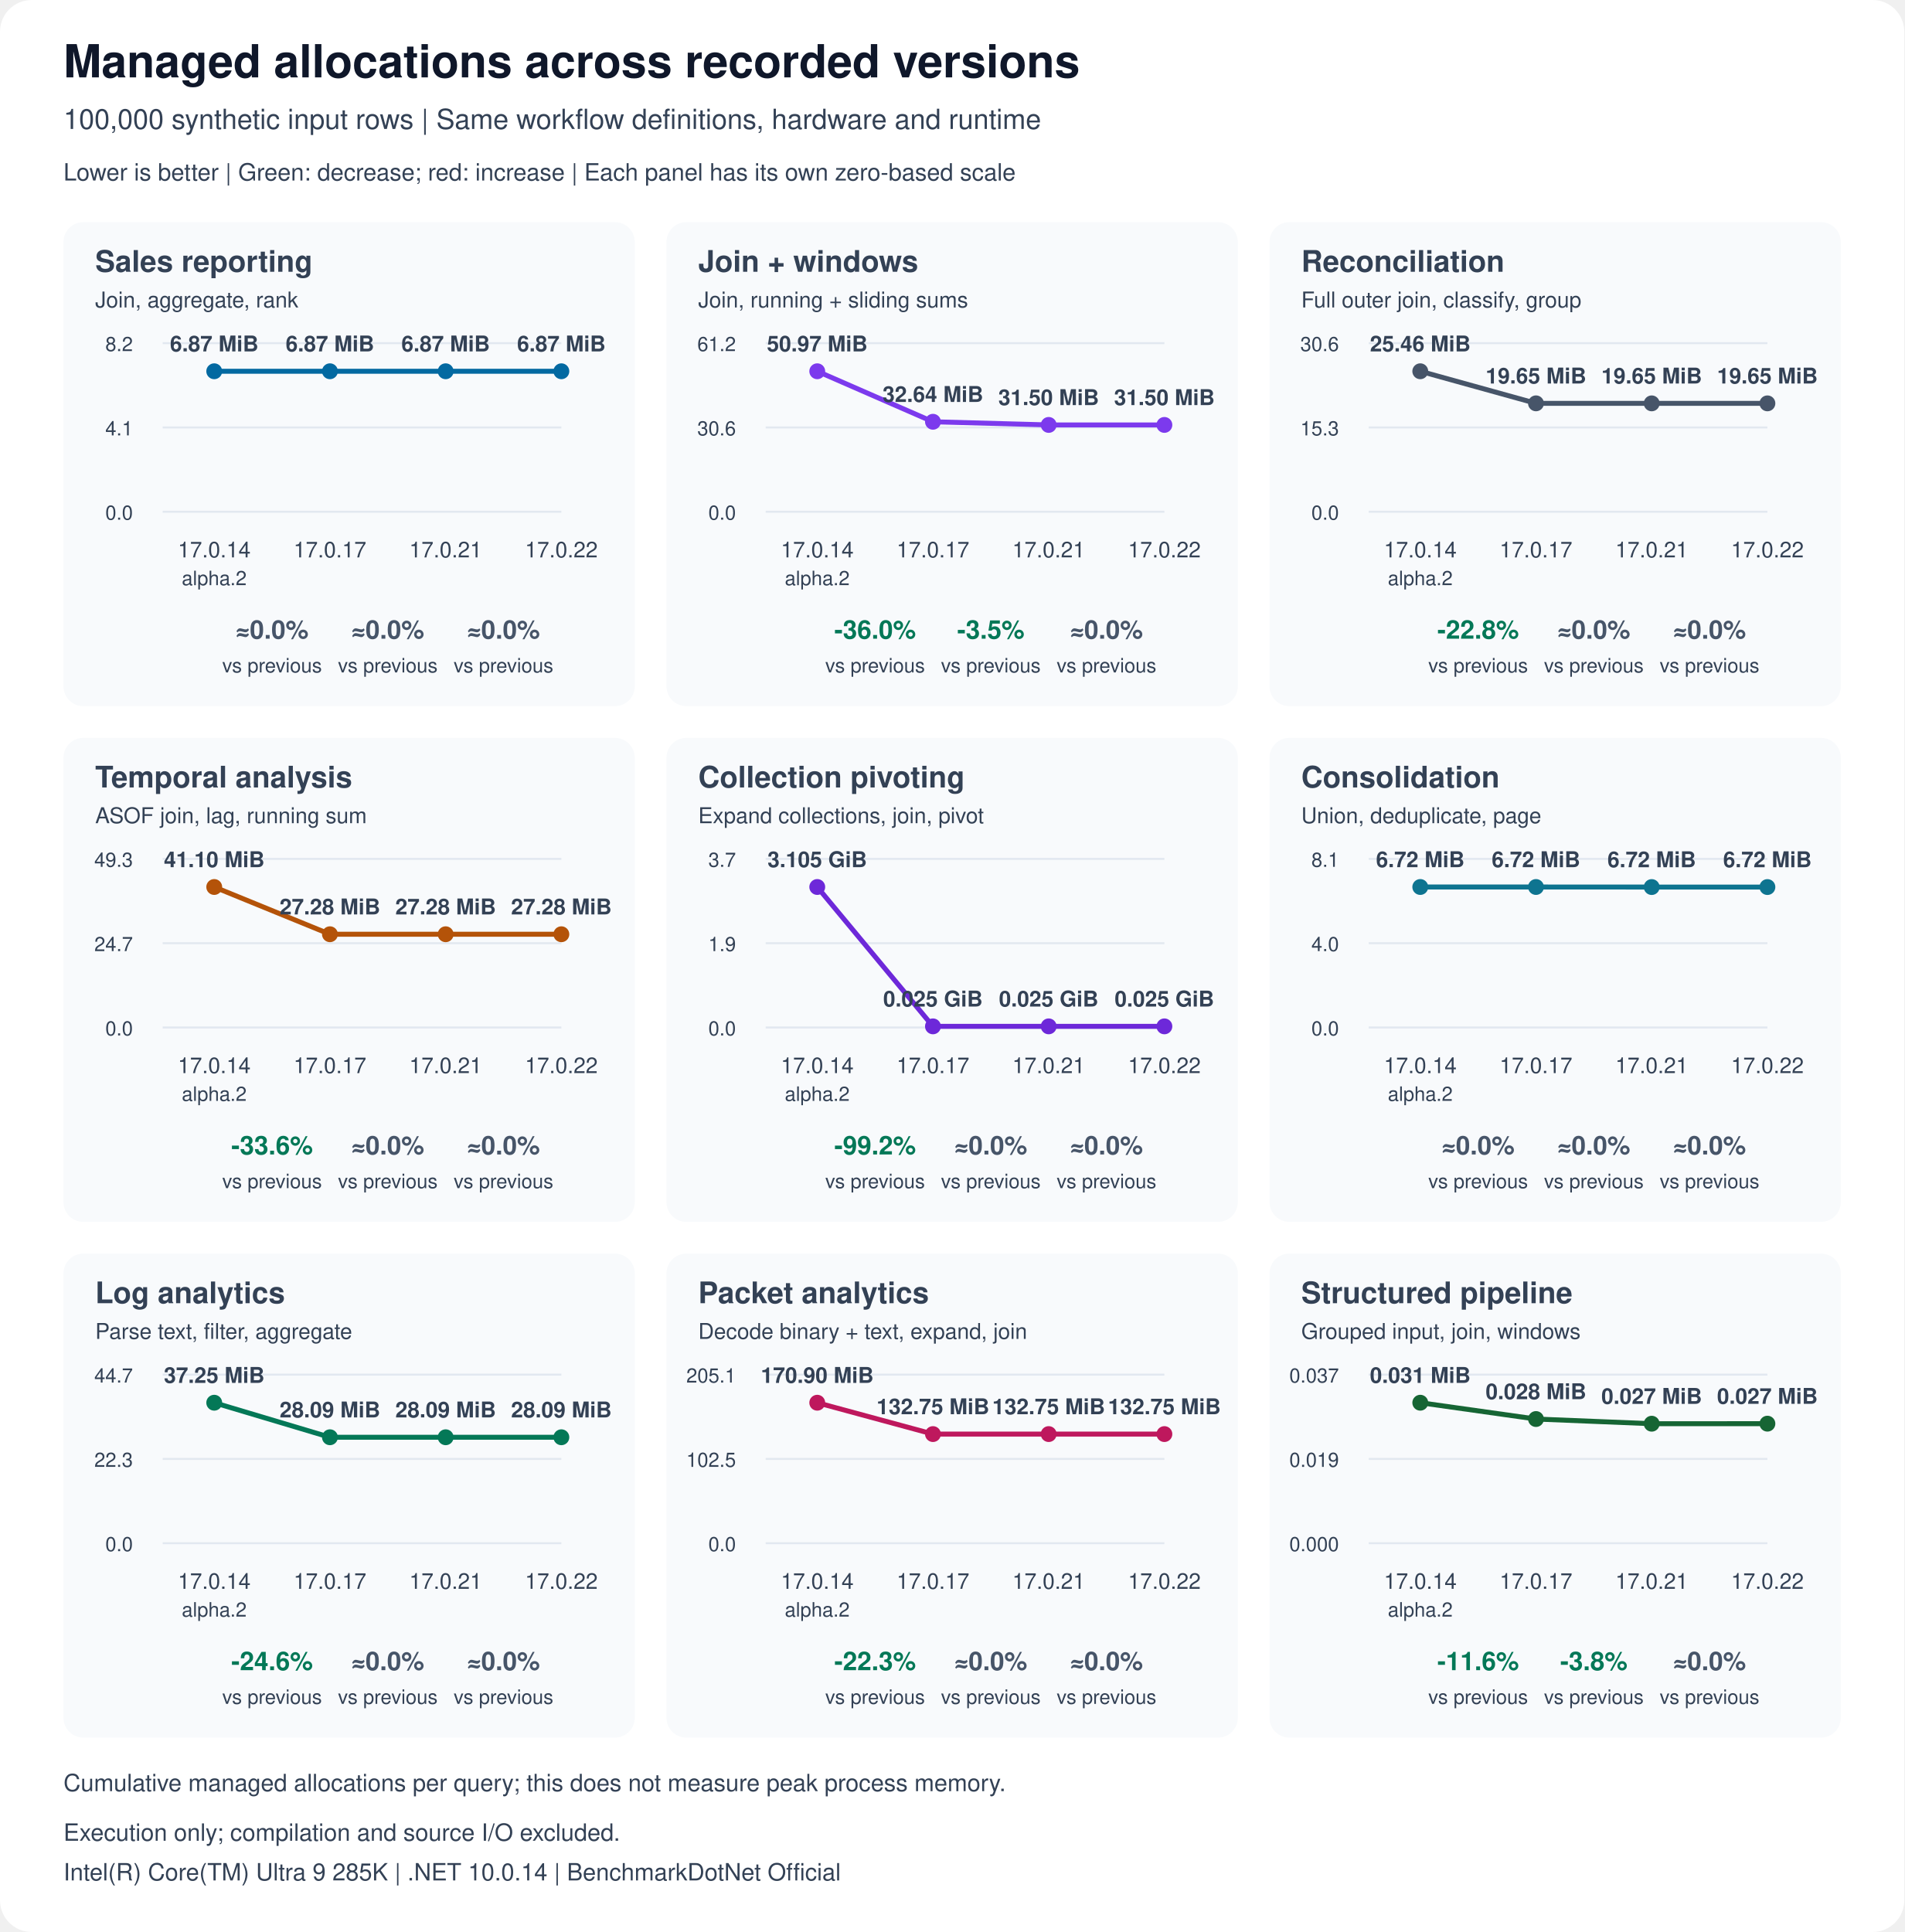
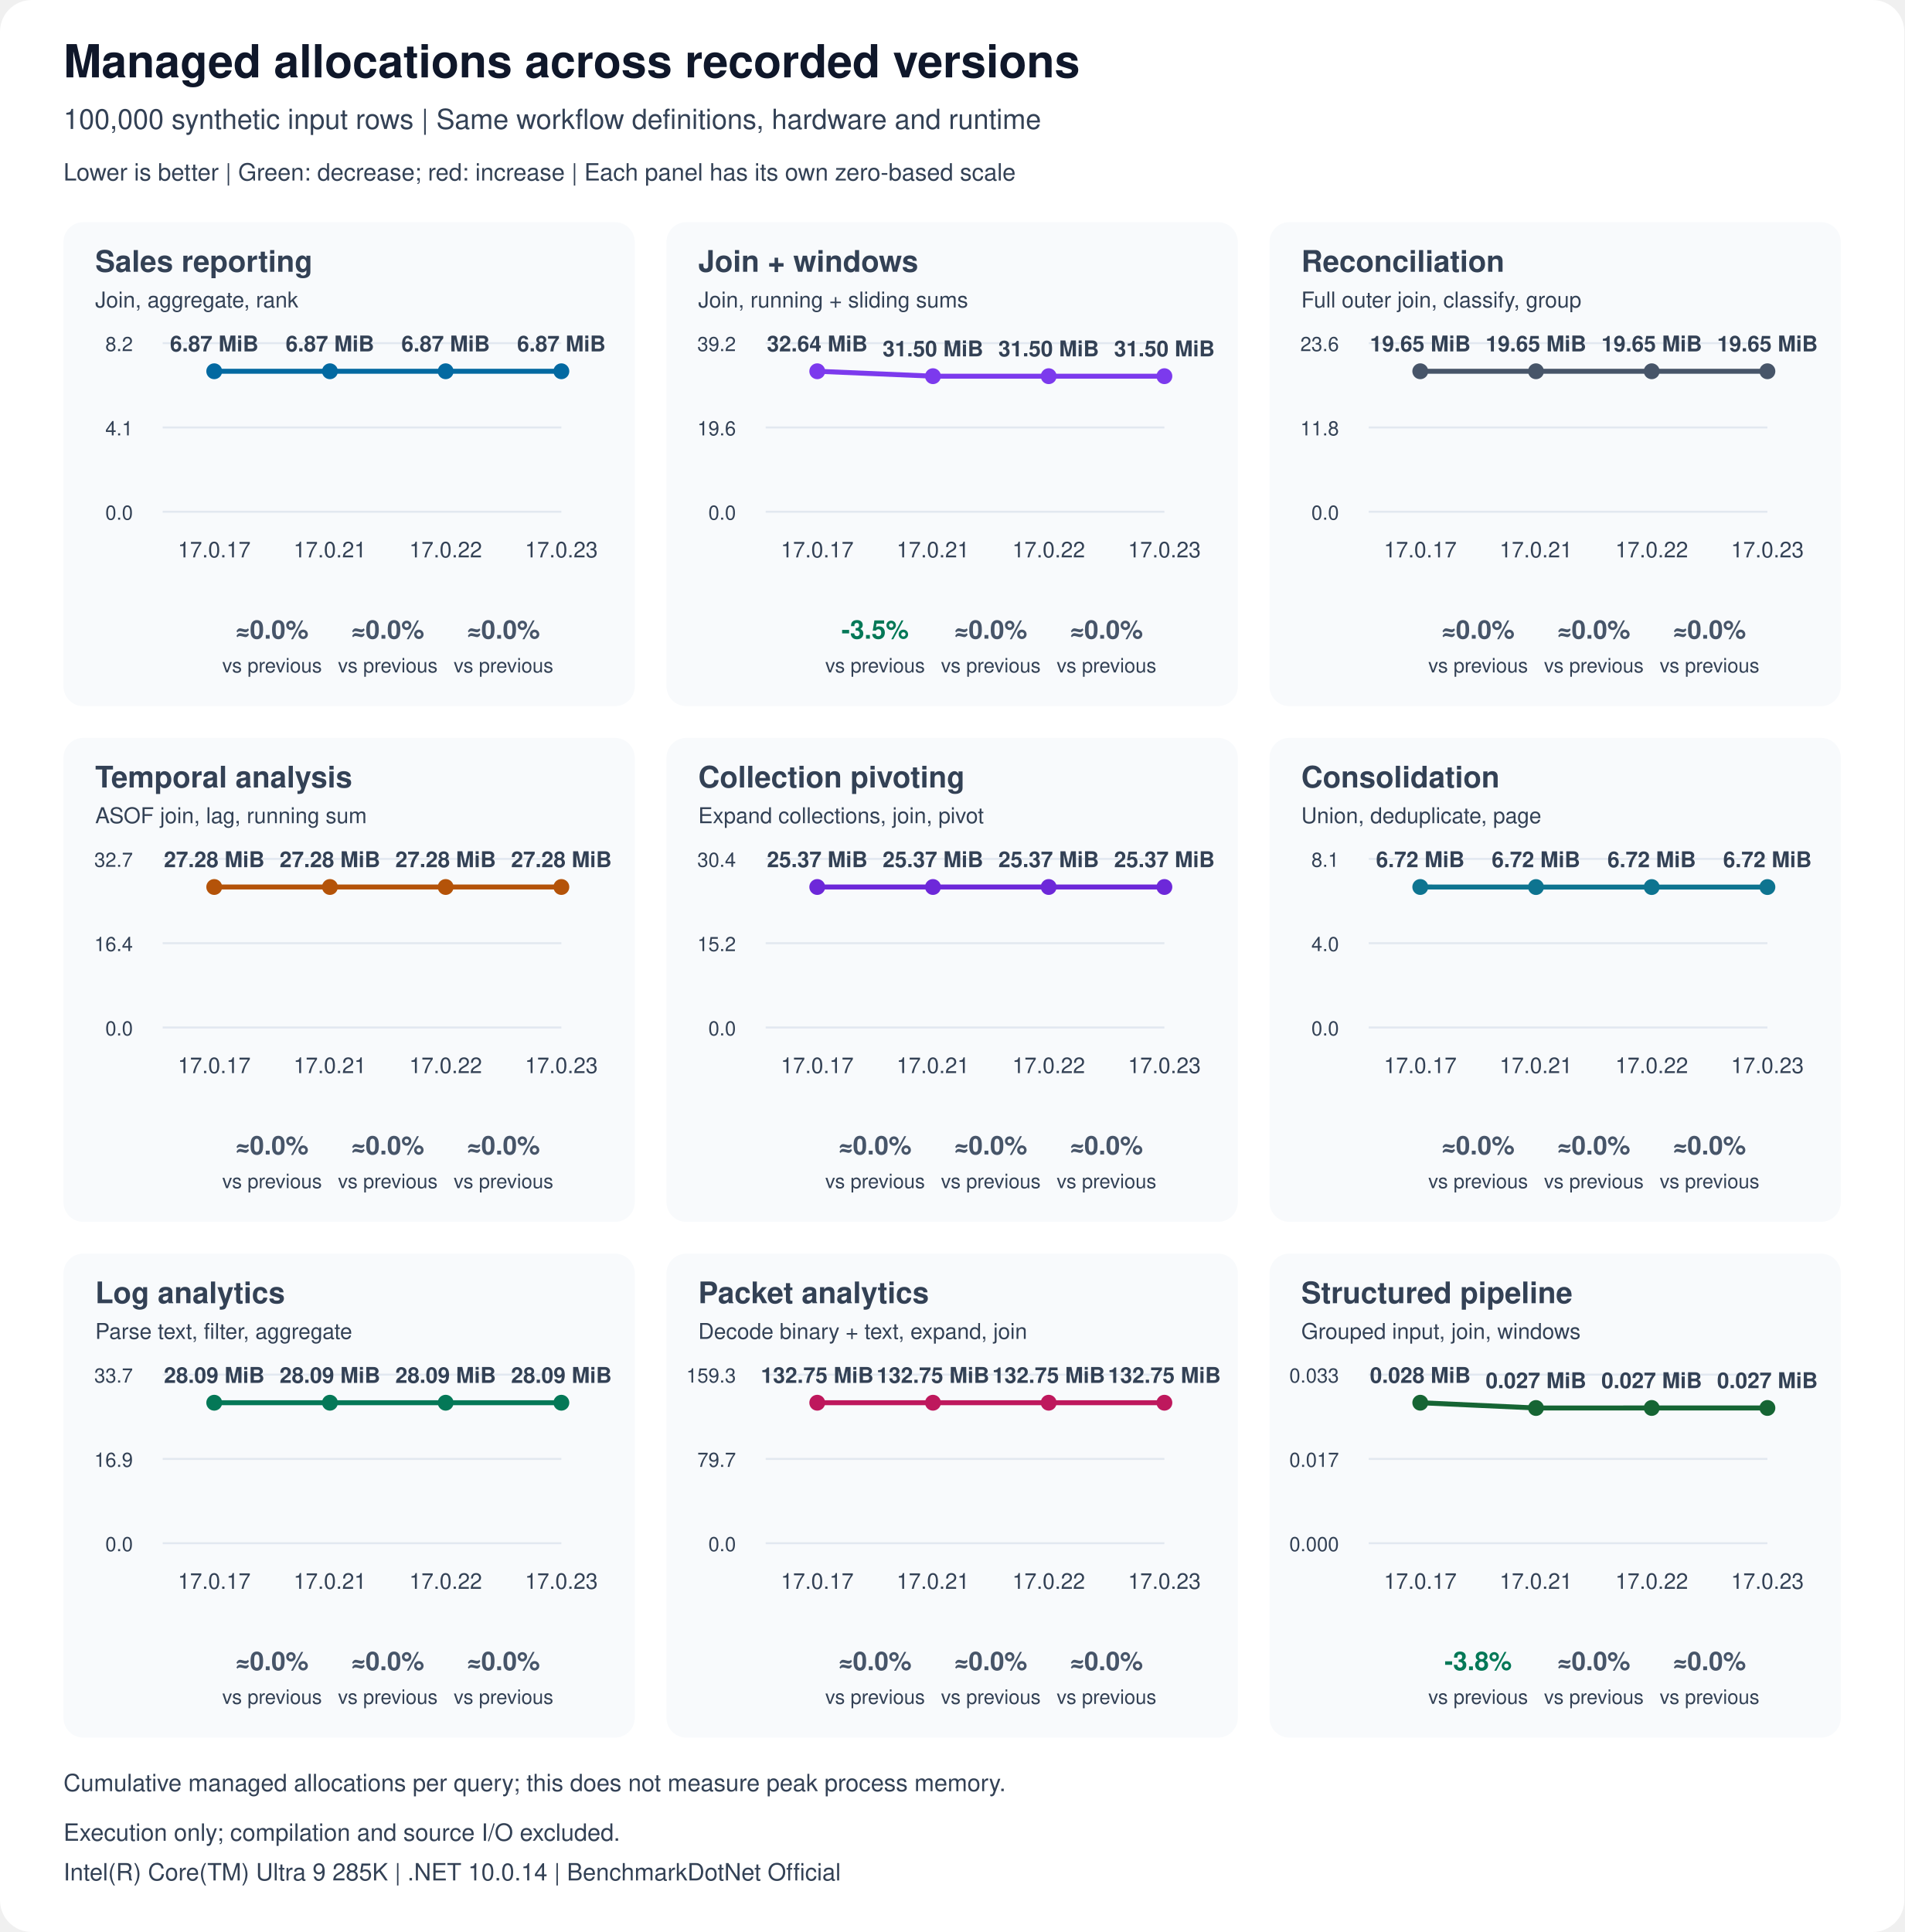
<svg xmlns="http://www.w3.org/2000/svg" width="960" height="974" viewBox="0 0 960 974" role="img" aria-labelledby="title description">
  <rect width="960" height="974" rx="16" fill="#ffffff" />
  <g font-family="Segoe UI, Helvetica, Arial, sans-serif">
    <text x="32.00" y="39.00" font-size="23" fill="#0f172a" text-anchor="start" font-weight="700">Managed allocations across recorded versions</text>
    <text x="32.00" y="65.00" font-size="14" fill="#334155" text-anchor="start" font-weight="400">100,000 synthetic input rows | Same workflow definitions, hardware and runtime</text>
    <text x="32.00" y="91.00" font-size="12" fill="#334155" text-anchor="start" font-weight="400">Lower is better | Green: decrease; red: increase | Each panel has its own zero-based scale</text>
    <rect x="32" y="112" width="288" height="244" rx="10" fill="#f8fafc" />
    <text x="48.00" y="137.00" font-size="15" fill="#334155" text-anchor="start" font-weight="600">Sales reporting</text>
    <text x="48.00" y="155.00" font-size="11" fill="#334155" text-anchor="start" font-weight="400">Join, aggregate, rank</text>
    <line x1="82.00" y1="258.00" x2="283.00" y2="258.00" stroke="#e2e8f0" stroke-width="1" />
    <text x="67.00" y="262.00" font-size="10" fill="#334155" text-anchor="end" font-weight="400">0.0</text>
    <line x1="82.00" y1="215.50" x2="283.00" y2="215.50" stroke="#e2e8f0" stroke-width="1" />
    <text x="67.00" y="219.50" font-size="10" fill="#334155" text-anchor="end" font-weight="400">4.1</text>
    <line x1="82.00" y1="173.00" x2="283.00" y2="173.00" stroke="#e2e8f0" stroke-width="1" />
    <text x="67.00" y="177.00" font-size="10" fill="#334155" text-anchor="end" font-weight="400">8.2</text>
    <polyline points="108.00,187.17 166.33,187.17 224.67,187.17 283.00,187.17" fill="none" stroke="#0369a1" stroke-width="2.5" />
    <circle cx="108.00" cy="187.17" r="4" fill="#0369a1" />
    <text x="108.00" y="177.17" font-size="11" fill="#334155" text-anchor="middle" font-weight="600">6.87 MiB</text>
-     <text x="108.00" y="281.00" font-size="11" fill="#334155" text-anchor="middle" font-weight="400">17.0.14</text>
-     <text x="108.00" y="295.00" font-size="10" fill="#334155" text-anchor="middle" font-weight="400">alpha.2</text>
+     <text x="108.00" y="281.00" font-size="11" fill="#334155" text-anchor="middle" font-weight="400">17.0.17</text>
    <circle cx="166.33" cy="187.17" r="4" fill="#0369a1" />
    <text x="166.33" y="177.17" font-size="11" fill="#334155" text-anchor="middle" font-weight="600">6.87 MiB</text>
-     <text x="166.33" y="281.00" font-size="11" fill="#334155" text-anchor="middle" font-weight="400">17.0.17</text>
+     <text x="166.33" y="281.00" font-size="11" fill="#334155" text-anchor="middle" font-weight="400">17.0.21</text>
    <text x="137.17" y="322.00" font-size="13" fill="#475569" text-anchor="middle" font-weight="600">≈0.0%</text>
    <text x="137.17" y="339.00" font-size="10" fill="#334155" text-anchor="middle" font-weight="400">vs previous</text>
    <circle cx="224.67" cy="187.17" r="4" fill="#0369a1" />
    <text x="224.67" y="177.17" font-size="11" fill="#334155" text-anchor="middle" font-weight="600">6.87 MiB</text>
-     <text x="224.67" y="281.00" font-size="11" fill="#334155" text-anchor="middle" font-weight="400">17.0.21</text>
+     <text x="224.67" y="281.00" font-size="11" fill="#334155" text-anchor="middle" font-weight="400">17.0.22</text>
    <text x="195.50" y="322.00" font-size="13" fill="#475569" text-anchor="middle" font-weight="600">≈0.0%</text>
    <text x="195.50" y="339.00" font-size="10" fill="#334155" text-anchor="middle" font-weight="400">vs previous</text>
    <circle cx="283.00" cy="187.17" r="4" fill="#0369a1" />
    <text x="283.00" y="177.17" font-size="11" fill="#334155" text-anchor="middle" font-weight="600">6.87 MiB</text>
-     <text x="283.00" y="281.00" font-size="11" fill="#334155" text-anchor="middle" font-weight="400">17.0.22</text>
+     <text x="283.00" y="281.00" font-size="11" fill="#334155" text-anchor="middle" font-weight="400">17.0.23</text>
    <text x="253.83" y="322.00" font-size="13" fill="#475569" text-anchor="middle" font-weight="600">≈0.0%</text>
    <text x="253.83" y="339.00" font-size="10" fill="#334155" text-anchor="middle" font-weight="400">vs previous</text>
    <rect x="336" y="112" width="288" height="244" rx="10" fill="#f8fafc" />
    <text x="352.00" y="137.00" font-size="15" fill="#334155" text-anchor="start" font-weight="600">Join + windows</text>
    <text x="352.00" y="155.00" font-size="11" fill="#334155" text-anchor="start" font-weight="400">Join, running + sliding sums</text>
    <line x1="386.00" y1="258.00" x2="587.00" y2="258.00" stroke="#e2e8f0" stroke-width="1" />
    <text x="371.00" y="262.00" font-size="10" fill="#334155" text-anchor="end" font-weight="400">0.0</text>
    <line x1="386.00" y1="215.50" x2="587.00" y2="215.50" stroke="#e2e8f0" stroke-width="1" />
-     <text x="371.00" y="219.50" font-size="10" fill="#334155" text-anchor="end" font-weight="400">30.6</text>
+     <text x="371.00" y="219.50" font-size="10" fill="#334155" text-anchor="end" font-weight="400">19.6</text>
    <line x1="386.00" y1="173.00" x2="587.00" y2="173.00" stroke="#e2e8f0" stroke-width="1" />
-     <text x="371.00" y="177.00" font-size="10" fill="#334155" text-anchor="end" font-weight="400">61.2</text>
-     <polyline points="412.00,187.17 470.33,212.63 528.67,214.22 587.00,214.22" fill="none" stroke="#7c3aed" stroke-width="2.5" />
+     <text x="371.00" y="177.00" font-size="10" fill="#334155" text-anchor="end" font-weight="400">39.2</text>
+     <polyline points="412.00,187.17 470.33,189.65 528.67,189.65 587.00,189.65" fill="none" stroke="#7c3aed" stroke-width="2.5" />
    <circle cx="412.00" cy="187.17" r="4" fill="#7c3aed" />
-     <text x="412.00" y="177.17" font-size="11" fill="#334155" text-anchor="middle" font-weight="600">50.97 MiB</text>
-     <text x="412.00" y="281.00" font-size="11" fill="#334155" text-anchor="middle" font-weight="400">17.0.14</text>
-     <text x="412.00" y="295.00" font-size="10" fill="#334155" text-anchor="middle" font-weight="400">alpha.2</text>
-     <circle cx="470.33" cy="212.63" r="4" fill="#7c3aed" />
-     <text x="470.33" y="202.63" font-size="11" fill="#334155" text-anchor="middle" font-weight="600">32.64 MiB</text>
-     <text x="470.33" y="281.00" font-size="11" fill="#334155" text-anchor="middle" font-weight="400">17.0.17</text>
-     <text x="441.17" y="322.00" font-size="13" fill="#047857" text-anchor="middle" font-weight="600">-36.0%</text>
+     <text x="412.00" y="177.17" font-size="11" fill="#334155" text-anchor="middle" font-weight="600">32.64 MiB</text>
+     <text x="412.00" y="281.00" font-size="11" fill="#334155" text-anchor="middle" font-weight="400">17.0.17</text>
+     <circle cx="470.33" cy="189.65" r="4" fill="#7c3aed" />
+     <text x="470.33" y="179.65" font-size="11" fill="#334155" text-anchor="middle" font-weight="600">31.50 MiB</text>
+     <text x="470.33" y="281.00" font-size="11" fill="#334155" text-anchor="middle" font-weight="400">17.0.21</text>
+     <text x="441.17" y="322.00" font-size="13" fill="#047857" text-anchor="middle" font-weight="600">-3.5%</text>
    <text x="441.17" y="339.00" font-size="10" fill="#334155" text-anchor="middle" font-weight="400">vs previous</text>
-     <circle cx="528.67" cy="214.22" r="4" fill="#7c3aed" />
-     <text x="528.67" y="204.22" font-size="11" fill="#334155" text-anchor="middle" font-weight="600">31.50 MiB</text>
-     <text x="528.67" y="281.00" font-size="11" fill="#334155" text-anchor="middle" font-weight="400">17.0.21</text>
-     <text x="499.50" y="322.00" font-size="13" fill="#047857" text-anchor="middle" font-weight="600">-3.5%</text>
+     <circle cx="528.67" cy="189.65" r="4" fill="#7c3aed" />
+     <text x="528.67" y="179.65" font-size="11" fill="#334155" text-anchor="middle" font-weight="600">31.50 MiB</text>
+     <text x="528.67" y="281.00" font-size="11" fill="#334155" text-anchor="middle" font-weight="400">17.0.22</text>
+     <text x="499.50" y="322.00" font-size="13" fill="#475569" text-anchor="middle" font-weight="600">≈0.0%</text>
    <text x="499.50" y="339.00" font-size="10" fill="#334155" text-anchor="middle" font-weight="400">vs previous</text>
-     <circle cx="587.00" cy="214.22" r="4" fill="#7c3aed" />
-     <text x="587.00" y="204.22" font-size="11" fill="#334155" text-anchor="middle" font-weight="600">31.50 MiB</text>
-     <text x="587.00" y="281.00" font-size="11" fill="#334155" text-anchor="middle" font-weight="400">17.0.22</text>
+     <circle cx="587.00" cy="189.65" r="4" fill="#7c3aed" />
+     <text x="587.00" y="179.65" font-size="11" fill="#334155" text-anchor="middle" font-weight="600">31.50 MiB</text>
+     <text x="587.00" y="281.00" font-size="11" fill="#334155" text-anchor="middle" font-weight="400">17.0.23</text>
    <text x="557.83" y="322.00" font-size="13" fill="#475569" text-anchor="middle" font-weight="600">≈0.0%</text>
    <text x="557.83" y="339.00" font-size="10" fill="#334155" text-anchor="middle" font-weight="400">vs previous</text>
    <rect x="640" y="112" width="288" height="244" rx="10" fill="#f8fafc" />
    <text x="656.00" y="137.00" font-size="15" fill="#334155" text-anchor="start" font-weight="600">Reconciliation</text>
    <text x="656.00" y="155.00" font-size="11" fill="#334155" text-anchor="start" font-weight="400">Full outer join, classify, group</text>
    <line x1="690.00" y1="258.00" x2="891.00" y2="258.00" stroke="#e2e8f0" stroke-width="1" />
    <text x="675.00" y="262.00" font-size="10" fill="#334155" text-anchor="end" font-weight="400">0.0</text>
    <line x1="690.00" y1="215.50" x2="891.00" y2="215.50" stroke="#e2e8f0" stroke-width="1" />
-     <text x="675.00" y="219.50" font-size="10" fill="#334155" text-anchor="end" font-weight="400">15.3</text>
+     <text x="675.00" y="219.50" font-size="10" fill="#334155" text-anchor="end" font-weight="400">11.8</text>
    <line x1="690.00" y1="173.00" x2="891.00" y2="173.00" stroke="#e2e8f0" stroke-width="1" />
-     <text x="675.00" y="177.00" font-size="10" fill="#334155" text-anchor="end" font-weight="400">30.6</text>
-     <polyline points="716.00,187.17 774.33,203.34 832.67,203.35 891.00,203.35" fill="none" stroke="#475569" stroke-width="2.5" />
+     <text x="675.00" y="177.00" font-size="10" fill="#334155" text-anchor="end" font-weight="400">23.6</text>
+     <polyline points="716.00,187.17 774.33,187.17 832.67,187.17 891.00,187.17" fill="none" stroke="#475569" stroke-width="2.5" />
    <circle cx="716.00" cy="187.17" r="4" fill="#475569" />
-     <text x="716.00" y="177.17" font-size="11" fill="#334155" text-anchor="middle" font-weight="600">25.46 MiB</text>
-     <text x="716.00" y="281.00" font-size="11" fill="#334155" text-anchor="middle" font-weight="400">17.0.14</text>
-     <text x="716.00" y="295.00" font-size="10" fill="#334155" text-anchor="middle" font-weight="400">alpha.2</text>
-     <circle cx="774.33" cy="203.34" r="4" fill="#475569" />
-     <text x="774.33" y="193.34" font-size="11" fill="#334155" text-anchor="middle" font-weight="600">19.65 MiB</text>
-     <text x="774.33" y="281.00" font-size="11" fill="#334155" text-anchor="middle" font-weight="400">17.0.17</text>
-     <text x="745.17" y="322.00" font-size="13" fill="#047857" text-anchor="middle" font-weight="600">-22.8%</text>
+     <text x="716.00" y="177.17" font-size="11" fill="#334155" text-anchor="middle" font-weight="600">19.65 MiB</text>
+     <text x="716.00" y="281.00" font-size="11" fill="#334155" text-anchor="middle" font-weight="400">17.0.17</text>
+     <circle cx="774.33" cy="187.17" r="4" fill="#475569" />
+     <text x="774.33" y="177.17" font-size="11" fill="#334155" text-anchor="middle" font-weight="600">19.65 MiB</text>
+     <text x="774.33" y="281.00" font-size="11" fill="#334155" text-anchor="middle" font-weight="400">17.0.21</text>
+     <text x="745.17" y="322.00" font-size="13" fill="#475569" text-anchor="middle" font-weight="600">≈0.0%</text>
    <text x="745.17" y="339.00" font-size="10" fill="#334155" text-anchor="middle" font-weight="400">vs previous</text>
-     <circle cx="832.67" cy="203.35" r="4" fill="#475569" />
-     <text x="832.67" y="193.35" font-size="11" fill="#334155" text-anchor="middle" font-weight="600">19.65 MiB</text>
-     <text x="832.67" y="281.00" font-size="11" fill="#334155" text-anchor="middle" font-weight="400">17.0.21</text>
+     <circle cx="832.67" cy="187.17" r="4" fill="#475569" />
+     <text x="832.67" y="177.17" font-size="11" fill="#334155" text-anchor="middle" font-weight="600">19.65 MiB</text>
+     <text x="832.67" y="281.00" font-size="11" fill="#334155" text-anchor="middle" font-weight="400">17.0.22</text>
    <text x="803.50" y="322.00" font-size="13" fill="#475569" text-anchor="middle" font-weight="600">≈0.0%</text>
    <text x="803.50" y="339.00" font-size="10" fill="#334155" text-anchor="middle" font-weight="400">vs previous</text>
-     <circle cx="891.00" cy="203.35" r="4" fill="#475569" />
-     <text x="891.00" y="193.35" font-size="11" fill="#334155" text-anchor="middle" font-weight="600">19.65 MiB</text>
-     <text x="891.00" y="281.00" font-size="11" fill="#334155" text-anchor="middle" font-weight="400">17.0.22</text>
+     <circle cx="891.00" cy="187.17" r="4" fill="#475569" />
+     <text x="891.00" y="177.17" font-size="11" fill="#334155" text-anchor="middle" font-weight="600">19.65 MiB</text>
+     <text x="891.00" y="281.00" font-size="11" fill="#334155" text-anchor="middle" font-weight="400">17.0.23</text>
    <text x="861.83" y="322.00" font-size="13" fill="#475569" text-anchor="middle" font-weight="600">≈0.0%</text>
    <text x="861.83" y="339.00" font-size="10" fill="#334155" text-anchor="middle" font-weight="400">vs previous</text>
    <rect x="32" y="372" width="288" height="244" rx="10" fill="#f8fafc" />
    <text x="48.00" y="397.00" font-size="15" fill="#334155" text-anchor="start" font-weight="600">Temporal analysis</text>
    <text x="48.00" y="415.00" font-size="11" fill="#334155" text-anchor="start" font-weight="400">ASOF join, lag, running sum</text>
    <line x1="82.00" y1="518.00" x2="283.00" y2="518.00" stroke="#e2e8f0" stroke-width="1" />
    <text x="67.00" y="522.00" font-size="10" fill="#334155" text-anchor="end" font-weight="400">0.0</text>
    <line x1="82.00" y1="475.50" x2="283.00" y2="475.50" stroke="#e2e8f0" stroke-width="1" />
-     <text x="67.00" y="479.50" font-size="10" fill="#334155" text-anchor="end" font-weight="400">24.7</text>
+     <text x="67.00" y="479.50" font-size="10" fill="#334155" text-anchor="end" font-weight="400">16.4</text>
    <line x1="82.00" y1="433.00" x2="283.00" y2="433.00" stroke="#e2e8f0" stroke-width="1" />
-     <text x="67.00" y="437.00" font-size="10" fill="#334155" text-anchor="end" font-weight="400">49.3</text>
-     <polyline points="108.00,447.17 166.33,470.99 224.67,470.99 283.00,470.99" fill="none" stroke="#b45309" stroke-width="2.5" />
+     <text x="67.00" y="437.00" font-size="10" fill="#334155" text-anchor="end" font-weight="400">32.7</text>
+     <polyline points="108.00,447.17 166.33,447.17 224.67,447.17 283.00,447.17" fill="none" stroke="#b45309" stroke-width="2.5" />
    <circle cx="108.00" cy="447.17" r="4" fill="#b45309" />
-     <text x="108.00" y="437.17" font-size="11" fill="#334155" text-anchor="middle" font-weight="600">41.10 MiB</text>
-     <text x="108.00" y="541.00" font-size="11" fill="#334155" text-anchor="middle" font-weight="400">17.0.14</text>
-     <text x="108.00" y="555.00" font-size="10" fill="#334155" text-anchor="middle" font-weight="400">alpha.2</text>
-     <circle cx="166.33" cy="470.99" r="4" fill="#b45309" />
-     <text x="166.33" y="460.99" font-size="11" fill="#334155" text-anchor="middle" font-weight="600">27.28 MiB</text>
-     <text x="166.33" y="541.00" font-size="11" fill="#334155" text-anchor="middle" font-weight="400">17.0.17</text>
-     <text x="137.17" y="582.00" font-size="13" fill="#047857" text-anchor="middle" font-weight="600">-33.6%</text>
+     <text x="108.00" y="437.17" font-size="11" fill="#334155" text-anchor="middle" font-weight="600">27.28 MiB</text>
+     <text x="108.00" y="541.00" font-size="11" fill="#334155" text-anchor="middle" font-weight="400">17.0.17</text>
+     <circle cx="166.33" cy="447.17" r="4" fill="#b45309" />
+     <text x="166.33" y="437.17" font-size="11" fill="#334155" text-anchor="middle" font-weight="600">27.28 MiB</text>
+     <text x="166.33" y="541.00" font-size="11" fill="#334155" text-anchor="middle" font-weight="400">17.0.21</text>
+     <text x="137.17" y="582.00" font-size="13" fill="#475569" text-anchor="middle" font-weight="600">≈0.0%</text>
    <text x="137.17" y="599.00" font-size="10" fill="#334155" text-anchor="middle" font-weight="400">vs previous</text>
-     <circle cx="224.67" cy="470.99" r="4" fill="#b45309" />
-     <text x="224.67" y="460.99" font-size="11" fill="#334155" text-anchor="middle" font-weight="600">27.28 MiB</text>
-     <text x="224.67" y="541.00" font-size="11" fill="#334155" text-anchor="middle" font-weight="400">17.0.21</text>
+     <circle cx="224.67" cy="447.17" r="4" fill="#b45309" />
+     <text x="224.67" y="437.17" font-size="11" fill="#334155" text-anchor="middle" font-weight="600">27.28 MiB</text>
+     <text x="224.67" y="541.00" font-size="11" fill="#334155" text-anchor="middle" font-weight="400">17.0.22</text>
    <text x="195.50" y="582.00" font-size="13" fill="#475569" text-anchor="middle" font-weight="600">≈0.0%</text>
    <text x="195.50" y="599.00" font-size="10" fill="#334155" text-anchor="middle" font-weight="400">vs previous</text>
-     <circle cx="283.00" cy="470.99" r="4" fill="#b45309" />
-     <text x="283.00" y="460.99" font-size="11" fill="#334155" text-anchor="middle" font-weight="600">27.28 MiB</text>
-     <text x="283.00" y="541.00" font-size="11" fill="#334155" text-anchor="middle" font-weight="400">17.0.22</text>
+     <circle cx="283.00" cy="447.17" r="4" fill="#b45309" />
+     <text x="283.00" y="437.17" font-size="11" fill="#334155" text-anchor="middle" font-weight="600">27.28 MiB</text>
+     <text x="283.00" y="541.00" font-size="11" fill="#334155" text-anchor="middle" font-weight="400">17.0.23</text>
    <text x="253.83" y="582.00" font-size="13" fill="#475569" text-anchor="middle" font-weight="600">≈0.0%</text>
    <text x="253.83" y="599.00" font-size="10" fill="#334155" text-anchor="middle" font-weight="400">vs previous</text>
    <rect x="336" y="372" width="288" height="244" rx="10" fill="#f8fafc" />
    <text x="352.00" y="397.00" font-size="15" fill="#334155" text-anchor="start" font-weight="600">Collection pivoting</text>
    <text x="352.00" y="415.00" font-size="11" fill="#334155" text-anchor="start" font-weight="400">Expand collections, join, pivot</text>
    <line x1="386.00" y1="518.00" x2="587.00" y2="518.00" stroke="#e2e8f0" stroke-width="1" />
    <text x="371.00" y="522.00" font-size="10" fill="#334155" text-anchor="end" font-weight="400">0.0</text>
    <line x1="386.00" y1="475.50" x2="587.00" y2="475.50" stroke="#e2e8f0" stroke-width="1" />
-     <text x="371.00" y="479.50" font-size="10" fill="#334155" text-anchor="end" font-weight="400">1.9</text>
+     <text x="371.00" y="479.50" font-size="10" fill="#334155" text-anchor="end" font-weight="400">15.2</text>
    <line x1="386.00" y1="433.00" x2="587.00" y2="433.00" stroke="#e2e8f0" stroke-width="1" />
-     <text x="371.00" y="437.00" font-size="10" fill="#334155" text-anchor="end" font-weight="400">3.7</text>
-     <polyline points="412.00,447.17 470.33,517.43 528.67,517.43 587.00,517.43" fill="none" stroke="#6d28d9" stroke-width="2.5" />
+     <text x="371.00" y="437.00" font-size="10" fill="#334155" text-anchor="end" font-weight="400">30.4</text>
+     <polyline points="412.00,447.17 470.33,447.17 528.67,447.17 587.00,447.17" fill="none" stroke="#6d28d9" stroke-width="2.5" />
    <circle cx="412.00" cy="447.17" r="4" fill="#6d28d9" />
-     <text x="412.00" y="437.17" font-size="11" fill="#334155" text-anchor="middle" font-weight="600">3.105 GiB</text>
-     <text x="412.00" y="541.00" font-size="11" fill="#334155" text-anchor="middle" font-weight="400">17.0.14</text>
-     <text x="412.00" y="555.00" font-size="10" fill="#334155" text-anchor="middle" font-weight="400">alpha.2</text>
-     <circle cx="470.33" cy="517.43" r="4" fill="#6d28d9" />
-     <text x="470.33" y="507.43" font-size="11" fill="#334155" text-anchor="middle" font-weight="600">0.025 GiB</text>
-     <text x="470.33" y="541.00" font-size="11" fill="#334155" text-anchor="middle" font-weight="400">17.0.17</text>
-     <text x="441.17" y="582.00" font-size="13" fill="#047857" text-anchor="middle" font-weight="600">-99.2%</text>
+     <text x="412.00" y="437.17" font-size="11" fill="#334155" text-anchor="middle" font-weight="600">25.37 MiB</text>
+     <text x="412.00" y="541.00" font-size="11" fill="#334155" text-anchor="middle" font-weight="400">17.0.17</text>
+     <circle cx="470.33" cy="447.17" r="4" fill="#6d28d9" />
+     <text x="470.33" y="437.17" font-size="11" fill="#334155" text-anchor="middle" font-weight="600">25.37 MiB</text>
+     <text x="470.33" y="541.00" font-size="11" fill="#334155" text-anchor="middle" font-weight="400">17.0.21</text>
+     <text x="441.17" y="582.00" font-size="13" fill="#475569" text-anchor="middle" font-weight="600">≈0.0%</text>
    <text x="441.17" y="599.00" font-size="10" fill="#334155" text-anchor="middle" font-weight="400">vs previous</text>
-     <circle cx="528.67" cy="517.43" r="4" fill="#6d28d9" />
-     <text x="528.67" y="507.43" font-size="11" fill="#334155" text-anchor="middle" font-weight="600">0.025 GiB</text>
-     <text x="528.67" y="541.00" font-size="11" fill="#334155" text-anchor="middle" font-weight="400">17.0.21</text>
+     <circle cx="528.67" cy="447.17" r="4" fill="#6d28d9" />
+     <text x="528.67" y="437.17" font-size="11" fill="#334155" text-anchor="middle" font-weight="600">25.37 MiB</text>
+     <text x="528.67" y="541.00" font-size="11" fill="#334155" text-anchor="middle" font-weight="400">17.0.22</text>
    <text x="499.50" y="582.00" font-size="13" fill="#475569" text-anchor="middle" font-weight="600">≈0.0%</text>
    <text x="499.50" y="599.00" font-size="10" fill="#334155" text-anchor="middle" font-weight="400">vs previous</text>
-     <circle cx="587.00" cy="517.43" r="4" fill="#6d28d9" />
-     <text x="587.00" y="507.43" font-size="11" fill="#334155" text-anchor="middle" font-weight="600">0.025 GiB</text>
-     <text x="587.00" y="541.00" font-size="11" fill="#334155" text-anchor="middle" font-weight="400">17.0.22</text>
+     <circle cx="587.00" cy="447.17" r="4" fill="#6d28d9" />
+     <text x="587.00" y="437.17" font-size="11" fill="#334155" text-anchor="middle" font-weight="600">25.37 MiB</text>
+     <text x="587.00" y="541.00" font-size="11" fill="#334155" text-anchor="middle" font-weight="400">17.0.23</text>
    <text x="557.83" y="582.00" font-size="13" fill="#475569" text-anchor="middle" font-weight="600">≈0.0%</text>
    <text x="557.83" y="599.00" font-size="10" fill="#334155" text-anchor="middle" font-weight="400">vs previous</text>
    <rect x="640" y="372" width="288" height="244" rx="10" fill="#f8fafc" />
    <text x="656.00" y="397.00" font-size="15" fill="#334155" text-anchor="start" font-weight="600">Consolidation</text>
    <text x="656.00" y="415.00" font-size="11" fill="#334155" text-anchor="start" font-weight="400">Union, deduplicate, page</text>
    <line x1="690.00" y1="518.00" x2="891.00" y2="518.00" stroke="#e2e8f0" stroke-width="1" />
    <text x="675.00" y="522.00" font-size="10" fill="#334155" text-anchor="end" font-weight="400">0.0</text>
    <line x1="690.00" y1="475.50" x2="891.00" y2="475.50" stroke="#e2e8f0" stroke-width="1" />
    <text x="675.00" y="479.50" font-size="10" fill="#334155" text-anchor="end" font-weight="400">4.0</text>
    <line x1="690.00" y1="433.00" x2="891.00" y2="433.00" stroke="#e2e8f0" stroke-width="1" />
    <text x="675.00" y="437.00" font-size="10" fill="#334155" text-anchor="end" font-weight="400">8.1</text>
-     <polyline points="716.00,447.17 774.33,447.17 832.67,447.20 891.00,447.20" fill="none" stroke="#0e7490" stroke-width="2.5" />
+     <polyline points="716.00,447.17 774.33,447.20 832.67,447.20 891.00,447.20" fill="none" stroke="#0e7490" stroke-width="2.5" />
    <circle cx="716.00" cy="447.17" r="4" fill="#0e7490" />
    <text x="716.00" y="437.17" font-size="11" fill="#334155" text-anchor="middle" font-weight="600">6.72 MiB</text>
-     <text x="716.00" y="541.00" font-size="11" fill="#334155" text-anchor="middle" font-weight="400">17.0.14</text>
-     <text x="716.00" y="555.00" font-size="10" fill="#334155" text-anchor="middle" font-weight="400">alpha.2</text>
-     <circle cx="774.33" cy="447.17" r="4" fill="#0e7490" />
-     <text x="774.33" y="437.17" font-size="11" fill="#334155" text-anchor="middle" font-weight="600">6.72 MiB</text>
-     <text x="774.33" y="541.00" font-size="11" fill="#334155" text-anchor="middle" font-weight="400">17.0.17</text>
+     <text x="716.00" y="541.00" font-size="11" fill="#334155" text-anchor="middle" font-weight="400">17.0.17</text>
+     <circle cx="774.33" cy="447.20" r="4" fill="#0e7490" />
+     <text x="774.33" y="437.20" font-size="11" fill="#334155" text-anchor="middle" font-weight="600">6.72 MiB</text>
+     <text x="774.33" y="541.00" font-size="11" fill="#334155" text-anchor="middle" font-weight="400">17.0.21</text>
    <text x="745.17" y="582.00" font-size="13" fill="#475569" text-anchor="middle" font-weight="600">≈0.0%</text>
    <text x="745.17" y="599.00" font-size="10" fill="#334155" text-anchor="middle" font-weight="400">vs previous</text>
    <circle cx="832.67" cy="447.20" r="4" fill="#0e7490" />
    <text x="832.67" y="437.20" font-size="11" fill="#334155" text-anchor="middle" font-weight="600">6.72 MiB</text>
-     <text x="832.67" y="541.00" font-size="11" fill="#334155" text-anchor="middle" font-weight="400">17.0.21</text>
+     <text x="832.67" y="541.00" font-size="11" fill="#334155" text-anchor="middle" font-weight="400">17.0.22</text>
    <text x="803.50" y="582.00" font-size="13" fill="#475569" text-anchor="middle" font-weight="600">≈0.0%</text>
    <text x="803.50" y="599.00" font-size="10" fill="#334155" text-anchor="middle" font-weight="400">vs previous</text>
    <circle cx="891.00" cy="447.20" r="4" fill="#0e7490" />
    <text x="891.00" y="437.20" font-size="11" fill="#334155" text-anchor="middle" font-weight="600">6.72 MiB</text>
-     <text x="891.00" y="541.00" font-size="11" fill="#334155" text-anchor="middle" font-weight="400">17.0.22</text>
+     <text x="891.00" y="541.00" font-size="11" fill="#334155" text-anchor="middle" font-weight="400">17.0.23</text>
    <text x="861.83" y="582.00" font-size="13" fill="#475569" text-anchor="middle" font-weight="600">≈0.0%</text>
    <text x="861.83" y="599.00" font-size="10" fill="#334155" text-anchor="middle" font-weight="400">vs previous</text>
    <rect x="32" y="632" width="288" height="244" rx="10" fill="#f8fafc" />
    <text x="48.00" y="657.00" font-size="15" fill="#334155" text-anchor="start" font-weight="600">Log analytics</text>
    <text x="48.00" y="675.00" font-size="11" fill="#334155" text-anchor="start" font-weight="400">Parse text, filter, aggregate</text>
    <line x1="82.00" y1="778.00" x2="283.00" y2="778.00" stroke="#e2e8f0" stroke-width="1" />
    <text x="67.00" y="782.00" font-size="10" fill="#334155" text-anchor="end" font-weight="400">0.0</text>
    <line x1="82.00" y1="735.50" x2="283.00" y2="735.50" stroke="#e2e8f0" stroke-width="1" />
-     <text x="67.00" y="739.50" font-size="10" fill="#334155" text-anchor="end" font-weight="400">22.3</text>
+     <text x="67.00" y="739.50" font-size="10" fill="#334155" text-anchor="end" font-weight="400">16.9</text>
    <line x1="82.00" y1="693.00" x2="283.00" y2="693.00" stroke="#e2e8f0" stroke-width="1" />
-     <text x="67.00" y="697.00" font-size="10" fill="#334155" text-anchor="end" font-weight="400">44.7</text>
-     <polyline points="108.00,707.17 166.33,724.58 224.67,724.58 283.00,724.58" fill="none" stroke="#047857" stroke-width="2.5" />
+     <text x="67.00" y="697.00" font-size="10" fill="#334155" text-anchor="end" font-weight="400">33.7</text>
+     <polyline points="108.00,707.17 166.33,707.17 224.67,707.17 283.00,707.17" fill="none" stroke="#047857" stroke-width="2.5" />
    <circle cx="108.00" cy="707.17" r="4" fill="#047857" />
-     <text x="108.00" y="697.17" font-size="11" fill="#334155" text-anchor="middle" font-weight="600">37.25 MiB</text>
-     <text x="108.00" y="801.00" font-size="11" fill="#334155" text-anchor="middle" font-weight="400">17.0.14</text>
-     <text x="108.00" y="815.00" font-size="10" fill="#334155" text-anchor="middle" font-weight="400">alpha.2</text>
-     <circle cx="166.33" cy="724.58" r="4" fill="#047857" />
-     <text x="166.33" y="714.58" font-size="11" fill="#334155" text-anchor="middle" font-weight="600">28.09 MiB</text>
-     <text x="166.33" y="801.00" font-size="11" fill="#334155" text-anchor="middle" font-weight="400">17.0.17</text>
-     <text x="137.17" y="842.00" font-size="13" fill="#047857" text-anchor="middle" font-weight="600">-24.6%</text>
+     <text x="108.00" y="697.17" font-size="11" fill="#334155" text-anchor="middle" font-weight="600">28.09 MiB</text>
+     <text x="108.00" y="801.00" font-size="11" fill="#334155" text-anchor="middle" font-weight="400">17.0.17</text>
+     <circle cx="166.33" cy="707.17" r="4" fill="#047857" />
+     <text x="166.33" y="697.17" font-size="11" fill="#334155" text-anchor="middle" font-weight="600">28.09 MiB</text>
+     <text x="166.33" y="801.00" font-size="11" fill="#334155" text-anchor="middle" font-weight="400">17.0.21</text>
+     <text x="137.17" y="842.00" font-size="13" fill="#475569" text-anchor="middle" font-weight="600">≈0.0%</text>
    <text x="137.17" y="859.00" font-size="10" fill="#334155" text-anchor="middle" font-weight="400">vs previous</text>
-     <circle cx="224.67" cy="724.58" r="4" fill="#047857" />
-     <text x="224.67" y="714.58" font-size="11" fill="#334155" text-anchor="middle" font-weight="600">28.09 MiB</text>
-     <text x="224.67" y="801.00" font-size="11" fill="#334155" text-anchor="middle" font-weight="400">17.0.21</text>
+     <circle cx="224.67" cy="707.17" r="4" fill="#047857" />
+     <text x="224.67" y="697.17" font-size="11" fill="#334155" text-anchor="middle" font-weight="600">28.09 MiB</text>
+     <text x="224.67" y="801.00" font-size="11" fill="#334155" text-anchor="middle" font-weight="400">17.0.22</text>
    <text x="195.50" y="842.00" font-size="13" fill="#475569" text-anchor="middle" font-weight="600">≈0.0%</text>
    <text x="195.50" y="859.00" font-size="10" fill="#334155" text-anchor="middle" font-weight="400">vs previous</text>
-     <circle cx="283.00" cy="724.58" r="4" fill="#047857" />
-     <text x="283.00" y="714.58" font-size="11" fill="#334155" text-anchor="middle" font-weight="600">28.09 MiB</text>
-     <text x="283.00" y="801.00" font-size="11" fill="#334155" text-anchor="middle" font-weight="400">17.0.22</text>
+     <circle cx="283.00" cy="707.17" r="4" fill="#047857" />
+     <text x="283.00" y="697.17" font-size="11" fill="#334155" text-anchor="middle" font-weight="600">28.09 MiB</text>
+     <text x="283.00" y="801.00" font-size="11" fill="#334155" text-anchor="middle" font-weight="400">17.0.23</text>
    <text x="253.83" y="842.00" font-size="13" fill="#475569" text-anchor="middle" font-weight="600">≈0.0%</text>
    <text x="253.83" y="859.00" font-size="10" fill="#334155" text-anchor="middle" font-weight="400">vs previous</text>
    <rect x="336" y="632" width="288" height="244" rx="10" fill="#f8fafc" />
    <text x="352.00" y="657.00" font-size="15" fill="#334155" text-anchor="start" font-weight="600">Packet analytics</text>
    <text x="352.00" y="675.00" font-size="11" fill="#334155" text-anchor="start" font-weight="400">Decode binary + text, expand, join</text>
    <line x1="386.00" y1="778.00" x2="587.00" y2="778.00" stroke="#e2e8f0" stroke-width="1" />
    <text x="371.00" y="782.00" font-size="10" fill="#334155" text-anchor="end" font-weight="400">0.0</text>
    <line x1="386.00" y1="735.50" x2="587.00" y2="735.50" stroke="#e2e8f0" stroke-width="1" />
-     <text x="371.00" y="739.50" font-size="10" fill="#334155" text-anchor="end" font-weight="400">102.5</text>
+     <text x="371.00" y="739.50" font-size="10" fill="#334155" text-anchor="end" font-weight="400">79.7</text>
    <line x1="386.00" y1="693.00" x2="587.00" y2="693.00" stroke="#e2e8f0" stroke-width="1" />
-     <text x="371.00" y="697.00" font-size="10" fill="#334155" text-anchor="end" font-weight="400">205.1</text>
-     <polyline points="412.00,707.17 470.33,722.98 528.67,722.98 587.00,722.98" fill="none" stroke="#be185d" stroke-width="2.5" />
+     <text x="371.00" y="697.00" font-size="10" fill="#334155" text-anchor="end" font-weight="400">159.3</text>
+     <polyline points="412.00,707.17 470.33,707.17 528.67,707.17 587.00,707.17" fill="none" stroke="#be185d" stroke-width="2.5" />
    <circle cx="412.00" cy="707.17" r="4" fill="#be185d" />
-     <text x="412.00" y="697.17" font-size="11" fill="#334155" text-anchor="middle" font-weight="600">170.90 MiB</text>
-     <text x="412.00" y="801.00" font-size="11" fill="#334155" text-anchor="middle" font-weight="400">17.0.14</text>
-     <text x="412.00" y="815.00" font-size="10" fill="#334155" text-anchor="middle" font-weight="400">alpha.2</text>
-     <circle cx="470.33" cy="722.98" r="4" fill="#be185d" />
-     <text x="470.33" y="712.98" font-size="11" fill="#334155" text-anchor="middle" font-weight="600">132.75 MiB</text>
-     <text x="470.33" y="801.00" font-size="11" fill="#334155" text-anchor="middle" font-weight="400">17.0.17</text>
-     <text x="441.17" y="842.00" font-size="13" fill="#047857" text-anchor="middle" font-weight="600">-22.3%</text>
+     <text x="412.00" y="697.17" font-size="11" fill="#334155" text-anchor="middle" font-weight="600">132.75 MiB</text>
+     <text x="412.00" y="801.00" font-size="11" fill="#334155" text-anchor="middle" font-weight="400">17.0.17</text>
+     <circle cx="470.33" cy="707.17" r="4" fill="#be185d" />
+     <text x="470.33" y="697.17" font-size="11" fill="#334155" text-anchor="middle" font-weight="600">132.75 MiB</text>
+     <text x="470.33" y="801.00" font-size="11" fill="#334155" text-anchor="middle" font-weight="400">17.0.21</text>
+     <text x="441.17" y="842.00" font-size="13" fill="#475569" text-anchor="middle" font-weight="600">≈0.0%</text>
    <text x="441.17" y="859.00" font-size="10" fill="#334155" text-anchor="middle" font-weight="400">vs previous</text>
-     <circle cx="528.67" cy="722.98" r="4" fill="#be185d" />
-     <text x="528.67" y="712.98" font-size="11" fill="#334155" text-anchor="middle" font-weight="600">132.75 MiB</text>
-     <text x="528.67" y="801.00" font-size="11" fill="#334155" text-anchor="middle" font-weight="400">17.0.21</text>
+     <circle cx="528.67" cy="707.17" r="4" fill="#be185d" />
+     <text x="528.67" y="697.17" font-size="11" fill="#334155" text-anchor="middle" font-weight="600">132.75 MiB</text>
+     <text x="528.67" y="801.00" font-size="11" fill="#334155" text-anchor="middle" font-weight="400">17.0.22</text>
    <text x="499.50" y="842.00" font-size="13" fill="#475569" text-anchor="middle" font-weight="600">≈0.0%</text>
    <text x="499.50" y="859.00" font-size="10" fill="#334155" text-anchor="middle" font-weight="400">vs previous</text>
-     <circle cx="587.00" cy="722.98" r="4" fill="#be185d" />
-     <text x="587.00" y="712.98" font-size="11" fill="#334155" text-anchor="middle" font-weight="600">132.75 MiB</text>
-     <text x="587.00" y="801.00" font-size="11" fill="#334155" text-anchor="middle" font-weight="400">17.0.22</text>
+     <circle cx="587.00" cy="707.17" r="4" fill="#be185d" />
+     <text x="587.00" y="697.17" font-size="11" fill="#334155" text-anchor="middle" font-weight="600">132.75 MiB</text>
+     <text x="587.00" y="801.00" font-size="11" fill="#334155" text-anchor="middle" font-weight="400">17.0.23</text>
    <text x="557.83" y="842.00" font-size="13" fill="#475569" text-anchor="middle" font-weight="600">≈0.0%</text>
    <text x="557.83" y="859.00" font-size="10" fill="#334155" text-anchor="middle" font-weight="400">vs previous</text>
    <rect x="640" y="632" width="288" height="244" rx="10" fill="#f8fafc" />
    <text x="656.00" y="657.00" font-size="15" fill="#334155" text-anchor="start" font-weight="600">Structured pipeline</text>
    <text x="656.00" y="675.00" font-size="11" fill="#334155" text-anchor="start" font-weight="400">Grouped input, join, windows</text>
    <line x1="690.00" y1="778.00" x2="891.00" y2="778.00" stroke="#e2e8f0" stroke-width="1" />
    <text x="675.00" y="782.00" font-size="10" fill="#334155" text-anchor="end" font-weight="400">0.000</text>
    <line x1="690.00" y1="735.50" x2="891.00" y2="735.50" stroke="#e2e8f0" stroke-width="1" />
-     <text x="675.00" y="739.50" font-size="10" fill="#334155" text-anchor="end" font-weight="400">0.019</text>
+     <text x="675.00" y="739.50" font-size="10" fill="#334155" text-anchor="end" font-weight="400">0.017</text>
    <line x1="690.00" y1="693.00" x2="891.00" y2="693.00" stroke="#e2e8f0" stroke-width="1" />
-     <text x="675.00" y="697.00" font-size="10" fill="#334155" text-anchor="end" font-weight="400">0.037</text>
-     <polyline points="716.00,707.17 774.33,715.39 832.67,717.75 891.00,717.73" fill="none" stroke="#166534" stroke-width="2.5" />
+     <text x="675.00" y="697.00" font-size="10" fill="#334155" text-anchor="end" font-weight="400">0.033</text>
+     <polyline points="716.00,707.17 774.33,709.83 832.67,709.81 891.00,709.81" fill="none" stroke="#166534" stroke-width="2.5" />
    <circle cx="716.00" cy="707.17" r="4" fill="#166534" />
-     <text x="716.00" y="697.17" font-size="11" fill="#334155" text-anchor="middle" font-weight="600">0.031 MiB</text>
-     <text x="716.00" y="801.00" font-size="11" fill="#334155" text-anchor="middle" font-weight="400">17.0.14</text>
-     <text x="716.00" y="815.00" font-size="10" fill="#334155" text-anchor="middle" font-weight="400">alpha.2</text>
-     <circle cx="774.33" cy="715.39" r="4" fill="#166534" />
-     <text x="774.33" y="705.39" font-size="11" fill="#334155" text-anchor="middle" font-weight="600">0.028 MiB</text>
-     <text x="774.33" y="801.00" font-size="11" fill="#334155" text-anchor="middle" font-weight="400">17.0.17</text>
-     <text x="745.17" y="842.00" font-size="13" fill="#047857" text-anchor="middle" font-weight="600">-11.6%</text>
+     <text x="716.00" y="697.17" font-size="11" fill="#334155" text-anchor="middle" font-weight="600">0.028 MiB</text>
+     <text x="716.00" y="801.00" font-size="11" fill="#334155" text-anchor="middle" font-weight="400">17.0.17</text>
+     <circle cx="774.33" cy="709.83" r="4" fill="#166534" />
+     <text x="774.33" y="699.83" font-size="11" fill="#334155" text-anchor="middle" font-weight="600">0.027 MiB</text>
+     <text x="774.33" y="801.00" font-size="11" fill="#334155" text-anchor="middle" font-weight="400">17.0.21</text>
+     <text x="745.17" y="842.00" font-size="13" fill="#047857" text-anchor="middle" font-weight="600">-3.8%</text>
    <text x="745.17" y="859.00" font-size="10" fill="#334155" text-anchor="middle" font-weight="400">vs previous</text>
-     <circle cx="832.67" cy="717.75" r="4" fill="#166534" />
-     <text x="832.67" y="707.75" font-size="11" fill="#334155" text-anchor="middle" font-weight="600">0.027 MiB</text>
-     <text x="832.67" y="801.00" font-size="11" fill="#334155" text-anchor="middle" font-weight="400">17.0.21</text>
-     <text x="803.50" y="842.00" font-size="13" fill="#047857" text-anchor="middle" font-weight="600">-3.8%</text>
+     <circle cx="832.67" cy="709.81" r="4" fill="#166534" />
+     <text x="832.67" y="699.81" font-size="11" fill="#334155" text-anchor="middle" font-weight="600">0.027 MiB</text>
+     <text x="832.67" y="801.00" font-size="11" fill="#334155" text-anchor="middle" font-weight="400">17.0.22</text>
+     <text x="803.50" y="842.00" font-size="13" fill="#475569" text-anchor="middle" font-weight="600">≈0.0%</text>
    <text x="803.50" y="859.00" font-size="10" fill="#334155" text-anchor="middle" font-weight="400">vs previous</text>
-     <circle cx="891.00" cy="717.73" r="4" fill="#166534" />
-     <text x="891.00" y="707.73" font-size="11" fill="#334155" text-anchor="middle" font-weight="600">0.027 MiB</text>
-     <text x="891.00" y="801.00" font-size="11" fill="#334155" text-anchor="middle" font-weight="400">17.0.22</text>
+     <circle cx="891.00" cy="709.81" r="4" fill="#166534" />
+     <text x="891.00" y="699.81" font-size="11" fill="#334155" text-anchor="middle" font-weight="600">0.027 MiB</text>
+     <text x="891.00" y="801.00" font-size="11" fill="#334155" text-anchor="middle" font-weight="400">17.0.23</text>
    <text x="861.83" y="842.00" font-size="13" fill="#475569" text-anchor="middle" font-weight="600">≈0.0%</text>
    <text x="861.83" y="859.00" font-size="10" fill="#334155" text-anchor="middle" font-weight="400">vs previous</text>
    <text x="32.00" y="903.00" font-size="12" fill="#334155" text-anchor="start" font-weight="400">Cumulative managed allocations per query; this does not measure peak process memory.</text>
    <text x="32.00" y="928.00" font-size="12" fill="#334155" text-anchor="start" font-weight="400">Execution only; compilation and source I/O excluded.</text>
    <text x="32.00" y="948.00" font-size="12" fill="#334155" text-anchor="start" font-weight="400">Intel(R) Core(TM) Ultra 9 285K | .NET 10.0.14 | BenchmarkDotNet Official</text>
  </g>
</svg>
